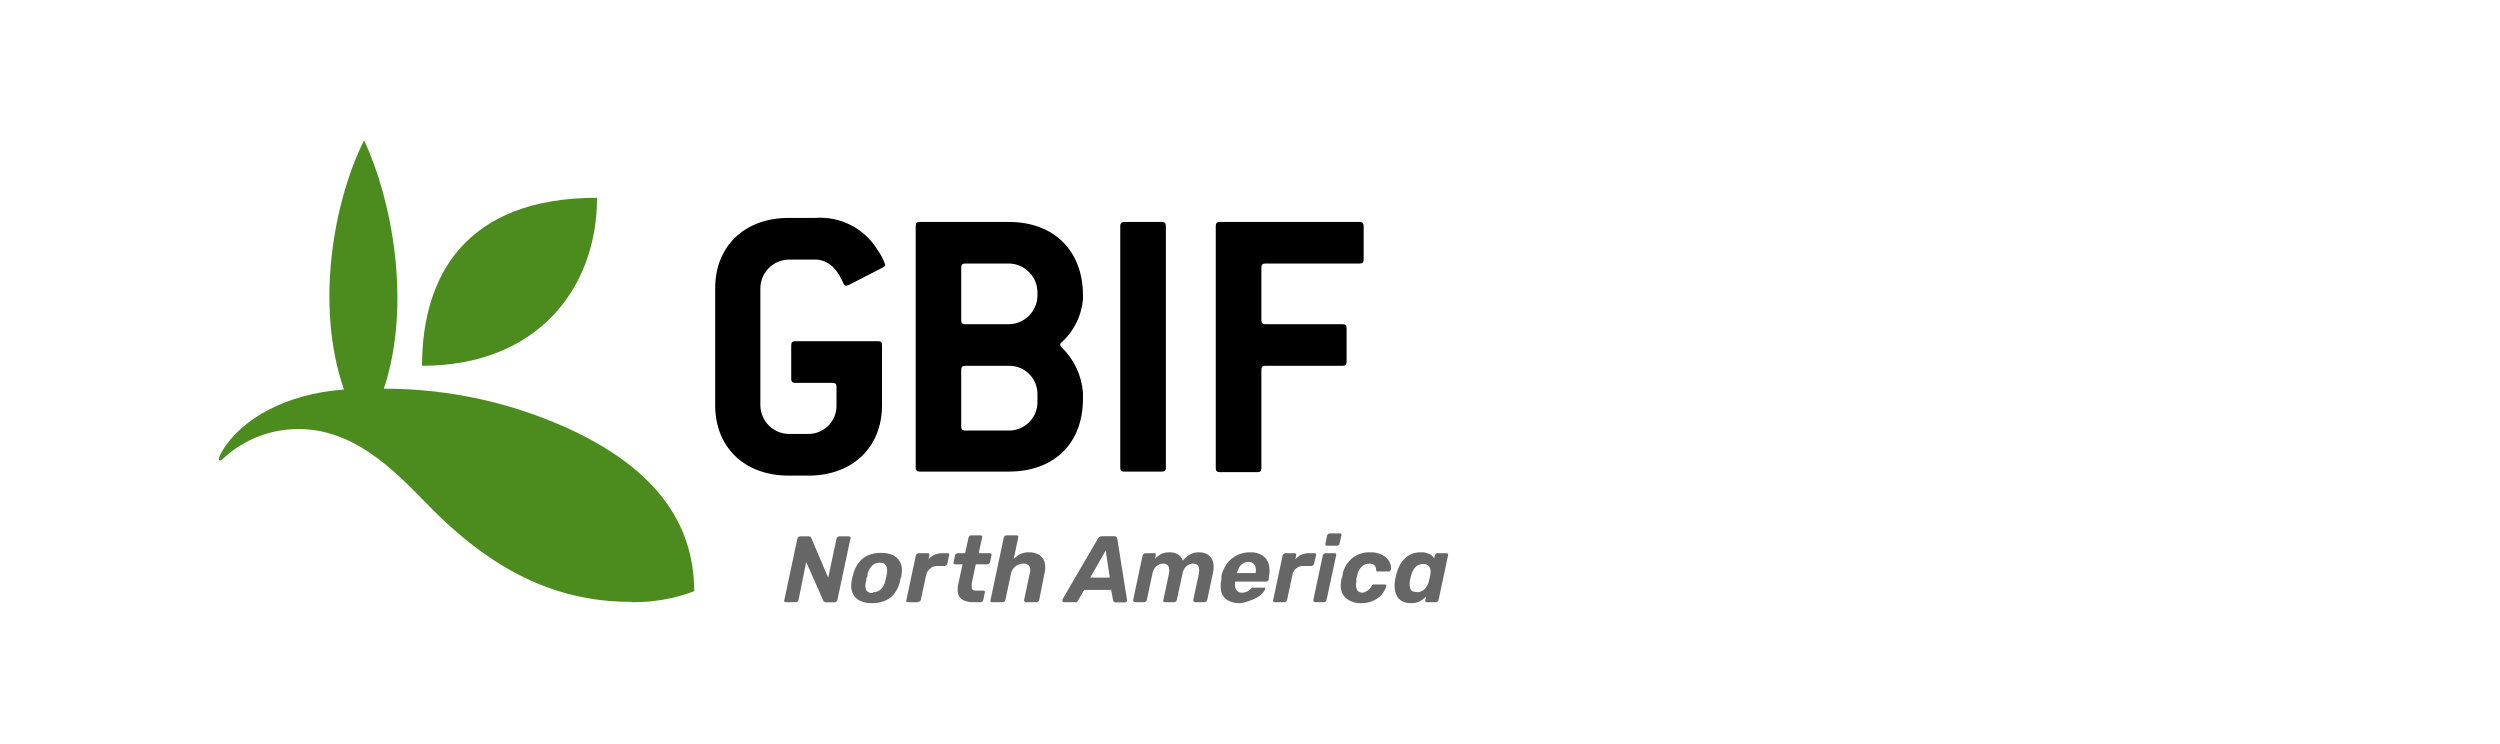
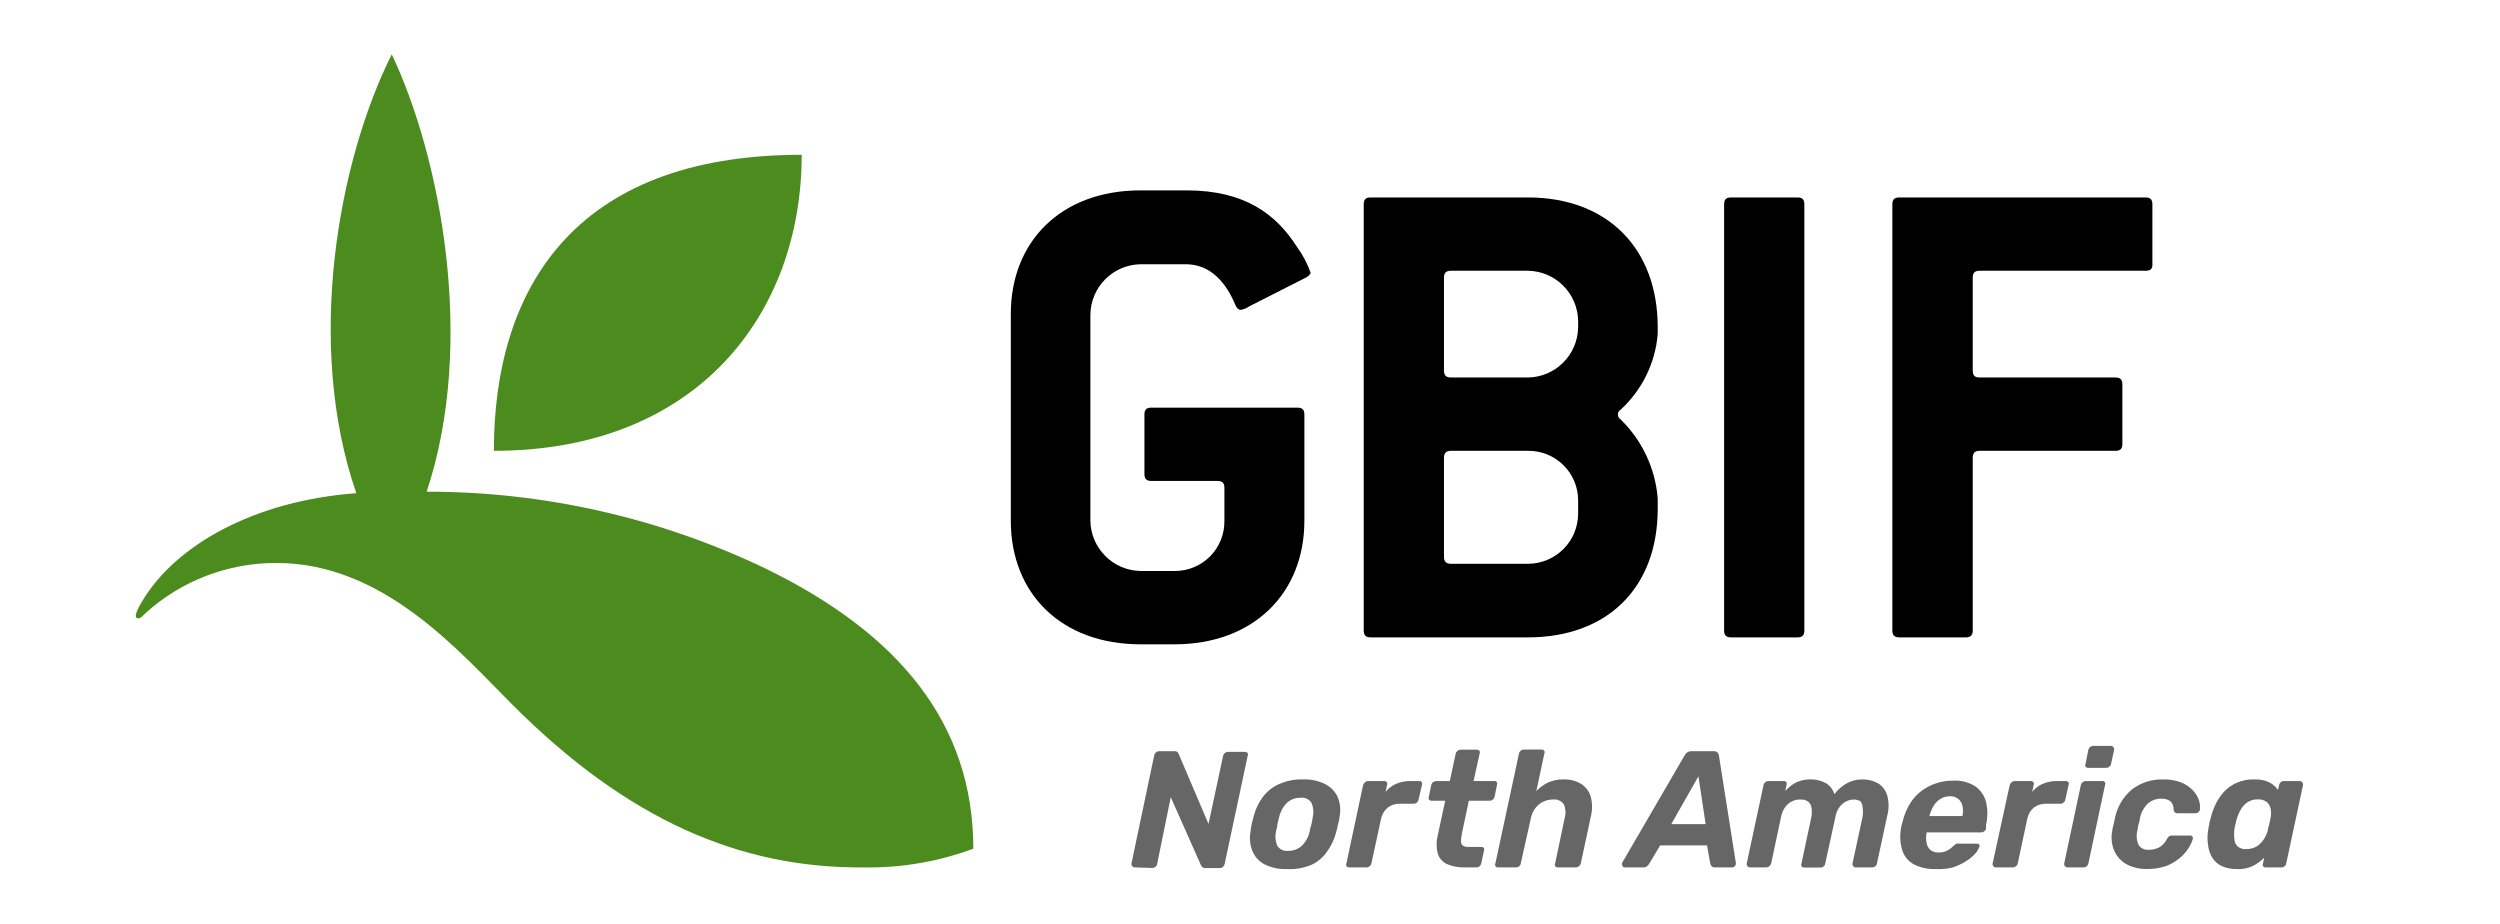
- <svg xmlns="http://www.w3.org/2000/svg" id="Layer_1" data-name="Layer 1" width="228.54" height="68" viewBox="0 0 228.54 68">
+ <svg xmlns="http://www.w3.org/2000/svg" id="Layer_1" data-name="Layer 1" width="184.11" height="68" viewBox="0 0 184.11 68">
  <defs>
    <style>.cls-1{fill:#4c8c1e;}.cls-2{fill:#666;}</style>
  </defs>
-   <path class="cls-1" d="M38.58,33.44c0-8.24,4-15.36,16-15.36,0,8.25-5.43,15.36-16,15.36" />
-   <path class="cls-1" d="M57.73,55.05a15.75,15.75,0,0,0,5.73-1c0-6.51-3.89-11.17-10.75-14.52a40.57,40.57,0,0,0-17.62-4c2.59-7.77.7-17.41-1.81-22.7-2.77,5.55-4.51,15.05-1.84,22.78-5.24.38-9.39,2.66-11.15,5.67-.13.23-.4.72-.24.8s.33-.14.45-.25a10.1,10.1,0,0,1,6.81-2.61c5.56,0,9.49,4.62,12.26,7.39,6,6,11.79,8.42,18.16,8.41" />
-   <path d="M80.71,24.45l-2.9,1.49a1.17,1.17,0,0,1-.44.18c-.11,0-.22-.07-.29-.25-.65-1.56-1.59-2.14-2.57-2.14H72.12a2.64,2.64,0,0,0-2.61,2.61V37.06a2.64,2.64,0,0,0,2.61,2.61h1.77a2.57,2.57,0,0,0,2.58-2.61v-1.7c0-.25-.11-.36-.37-.36H72.7c-.26,0-.37-.11-.37-.36V31.56c0-.26.11-.37.37-.37h7.57c.25,0,.36.11.36.37v5.5c0,3.77-2.64,6.42-6.74,6.42H72.12c-4.13,0-6.74-2.65-6.74-6.42V26.34c0-3.77,2.61-6.42,6.74-6.42h2.39a6.15,6.15,0,0,1,5.72,2.94,4.94,4.94,0,0,1,.69,1.34C80.92,24.31,80.85,24.38,80.71,24.45Z" />
-   <path d="M92.23,43.11H84.08c-.26,0-.37-.1-.37-.36V20.65c0-.25.11-.36.37-.36h8.15C96.36,20.29,99,22.93,99,27v.36a6,6,0,0,1-1.92,3.91.29.29,0,0,0,0,.51A6.44,6.44,0,0,1,99,35.9v.55C99,40.54,96.36,43.11,92.23,43.11ZM94.84,26.7a2.65,2.65,0,0,0-2.61-2.61h-4c-.25,0-.36.11-.36.36v4.82c0,.26.11.37.36.37h4A2.65,2.65,0,0,0,94.84,27Zm0,9.31a2.57,2.57,0,0,0-2.61-2.57h-4c-.25,0-.36.11-.36.36V39c0,.25.11.36.36.36h4a2.6,2.6,0,0,0,2.61-2.61Z" />
-   <path d="M106.22,43.11h-3.45c-.25,0-.36-.1-.36-.36V20.65c0-.25.11-.36.36-.36h3.45c.25,0,.36.11.36.36v22.1C106.58,43,106.47,43.11,106.22,43.11Z" />
-   <path d="M124.3,24.09h-8.63c-.25,0-.36.11-.36.36v4.82c0,.26.11.37.36.37h7.07c.25,0,.36.1.36.36v3.08c0,.25-.11.36-.36.36h-7.07c-.25,0-.36.11-.36.36v9c0,.26-.11.36-.36.36h-3.44c-.26,0-.37-.1-.37-.36V20.65c0-.25.11-.36.37-.36H124.3c.25,0,.36.11.36.36v3.08C124.66,24,124.55,24.09,124.3,24.09Z" />
-   <path class="cls-2" d="M71.84,55.05A.17.17,0,0,1,71.7,55a.16.16,0,0,1,0-.15l1.19-5.6a.26.26,0,0,1,.09-.16.27.27,0,0,1,.17-.06h.78a.24.24,0,0,1,.18.06.37.37,0,0,1,.06.1l1.54,3.62.76-3.56a.26.26,0,0,1,.09-.16.23.23,0,0,1,.16-.06h.87a.19.19,0,0,1,.15.06.21.21,0,0,1,0,.16l-1.19,5.6a.3.3,0,0,1-.09.15.27.27,0,0,1-.16.06H75.5a.21.21,0,0,1-.17-.06l-.07-.09L73.7,51.38,73,54.84a.24.24,0,0,1-.09.15.25.25,0,0,1-.17.06Z" />
-   <path class="cls-2" d="M79.7,55.14a2.35,2.35,0,0,1-1.12-.24,1.32,1.32,0,0,1-.64-.68,1.79,1.79,0,0,1-.1-1,3.63,3.63,0,0,1,.07-.39,2.28,2.28,0,0,1,.1-.38,2.8,2.8,0,0,1,.48-1,2.24,2.24,0,0,1,.84-.68,3.05,3.05,0,0,1,1.22-.23,2.48,2.48,0,0,1,1.12.23,1.43,1.43,0,0,1,.65.68,1.66,1.66,0,0,1,.1,1c0,.1,0,.23-.07.38s-.06.28-.09.39a3,3,0,0,1-.47,1,2.15,2.15,0,0,1-.84.68A2.93,2.93,0,0,1,79.7,55.14Zm.11-1a1,1,0,0,0,.71-.26,1.5,1.5,0,0,0,.41-.77,3.17,3.17,0,0,0,.08-.35,2.28,2.28,0,0,0,.07-.34A1.17,1.17,0,0,0,81,51.7a.59.59,0,0,0-.57-.26,1,1,0,0,0-.7.26,1.63,1.63,0,0,0-.42.77c0,.08,0,.2-.08.34s0,.26-.06.35a1.24,1.24,0,0,0,0,.77A.6.6,0,0,0,79.81,54.19Z" />
-   <path class="cls-2" d="M83,55.05a.17.17,0,0,1-.14-.06.16.16,0,0,1,0-.15l.86-4.05a.24.24,0,0,1,.09-.15.28.28,0,0,1,.17-.07h.84a.16.16,0,0,1,.13.07.19.19,0,0,1,0,.15l-.07.34a1.63,1.63,0,0,1,.52-.41,1.79,1.79,0,0,1,.77-.15h.46a.15.15,0,0,1,.13.06.15.15,0,0,1,0,.16l-.16.74a.24.24,0,0,1-.09.15.25.25,0,0,1-.16.06h-.75A1,1,0,0,0,85,52a1.06,1.06,0,0,0-.34.59l-.49,2.29A.24.24,0,0,1,84,55a.25.25,0,0,1-.17.06Z" />
-   <path class="cls-2" d="M89,55.05a2,2,0,0,1-.93-.18.84.84,0,0,1-.47-.54,1.92,1.92,0,0,1,0-.93l.39-1.81h-.67a.16.16,0,0,1-.14-.06.15.15,0,0,1,0-.16l.12-.58a.26.26,0,0,1,.09-.16.27.27,0,0,1,.16-.06h.68l.31-1.42a.24.24,0,0,1,.09-.15.23.23,0,0,1,.16-.06h.85a.18.18,0,0,1,.14.06.19.19,0,0,1,0,.15l-.31,1.42H90.5a.14.14,0,0,1,.13.06.21.21,0,0,1,0,.16l-.12.58a.24.24,0,0,1-.09.16.27.27,0,0,1-.17.06H89.2l-.36,1.7a1.89,1.89,0,0,0,0,.38.26.26,0,0,0,.08.24.51.51,0,0,0,.32.08h.65a.15.15,0,0,1,.13.06.14.14,0,0,1,0,.15l-.13.64a.29.29,0,0,1-.09.15.25.25,0,0,1-.16.06Z" />
-   <path class="cls-2" d="M90.69,55.05a.17.17,0,0,1-.14-.06.16.16,0,0,1,0-.15l1.21-5.69a.24.24,0,0,1,.09-.15.25.25,0,0,1,.16-.06h.93a.17.17,0,0,1,.14.06.19.19,0,0,1,0,.15l-.41,1.94a2.21,2.21,0,0,1,.61-.44,1.78,1.78,0,0,1,.8-.16,1.6,1.6,0,0,1,.91.23,1.16,1.16,0,0,1,.5.66,2,2,0,0,1,0,1L95,54.84a.24.24,0,0,1-.09.15.23.23,0,0,1-.16.06H93.8a.17.17,0,0,1-.18-.21l.5-2.35a1,1,0,0,0,0-.71.61.61,0,0,0-.57-.26,1.22,1.22,0,0,0-.5.11,1.3,1.3,0,0,0-.41.33,1.22,1.22,0,0,0-.23.53l-.5,2.35a.24.24,0,0,1-.09.15.23.23,0,0,1-.16.06Z" />
-   <path class="cls-2" d="M97.28,55.05a.16.16,0,0,1-.15-.09.18.18,0,0,1,0-.17l3.22-5.53a.46.46,0,0,1,.14-.17.37.37,0,0,1,.23-.07h1.15a.28.28,0,0,1,.2.07.33.33,0,0,1,.07.17l.88,5.53A.23.23,0,0,1,103,55a.18.18,0,0,1-.15.07H102a.22.22,0,0,1-.18-.06.37.37,0,0,1-.07-.14l-.17-.94H99.11l-.58,1a.4.4,0,0,1-.11.12.33.33,0,0,1-.19,0Zm2.39-2.25h1.78l-.37-2.48Z" />
-   <path class="cls-2" d="M103.76,55.05a.18.18,0,0,1-.17-.21l.86-4.05a.34.34,0,0,1,.1-.16.25.25,0,0,1,.16-.06h.8a.18.18,0,0,1,.14.06.21.21,0,0,1,0,.16l-.06.29a1.81,1.81,0,0,1,.33-.29,1.23,1.23,0,0,1,.41-.22,1.84,1.84,0,0,1,.56-.08,1.43,1.43,0,0,1,.81.2,1,1,0,0,1,.43.56,2.19,2.19,0,0,1,.63-.55,1.64,1.64,0,0,1,.84-.21,1.58,1.58,0,0,1,.8.2,1.17,1.17,0,0,1,.48.62,2.13,2.13,0,0,1,0,1.07l-.52,2.46a.38.38,0,0,1-.09.15.27.27,0,0,1-.16.06h-.86a.18.18,0,0,1-.17-.21l.52-2.39a1.51,1.51,0,0,0,0-.55.39.39,0,0,0-.19-.29.63.63,0,0,0-.35-.09.91.91,0,0,0-.37.09.87.87,0,0,0-.36.29,1.16,1.16,0,0,0-.23.55l-.52,2.39a.24.24,0,0,1-.09.15.23.23,0,0,1-.16.06h-.84a.16.16,0,0,1-.14-.06.16.16,0,0,1,0-.15l.51-2.39a1.35,1.35,0,0,0,0-.55.43.43,0,0,0-.2-.29.59.59,0,0,0-.34-.09.87.87,0,0,0-.37.09.91.91,0,0,0-.36.29,1.23,1.23,0,0,0-.24.54l-.51,2.4a.24.24,0,0,1-.09.15.25.25,0,0,1-.16.06Z" />
-   <path class="cls-2" d="M113.35,55.14a2.12,2.12,0,0,1-1.09-.25,1.25,1.25,0,0,1-.6-.73,2.4,2.4,0,0,1,0-1.18l0-.18c0-.08,0-.14,0-.19a3.34,3.34,0,0,1,.54-1.14,2.58,2.58,0,0,1,.91-.73,2.71,2.71,0,0,1,1.18-.25,1.93,1.93,0,0,1,1.14.3,1.4,1.4,0,0,1,.56.8,2.6,2.6,0,0,1,0,1.18l0,.2a.24.24,0,0,1-.09.14.28.28,0,0,1-.18.06h-2.8a0,0,0,0,1,0,0s0,0,0,0a1.45,1.45,0,0,0,0,.51.59.59,0,0,0,.62.5,1,1,0,0,0,.36-.06,1,1,0,0,0,.27-.15,1.22,1.22,0,0,0,.16-.14.49.49,0,0,1,.15-.11l.15,0h.9a.14.14,0,0,1,.13,0s0,.07,0,.13a1.25,1.25,0,0,1-.21.34,2.54,2.54,0,0,1-.48.4,3.6,3.6,0,0,1-.71.32A3.28,3.28,0,0,1,113.35,55.14Zm-.26-2.75h1.69v0a1.08,1.08,0,0,0,0-.53.6.6,0,0,0-.22-.36.65.65,0,0,0-.43-.13.86.86,0,0,0-.48.13.89.89,0,0,0-.36.36,2,2,0,0,0-.22.53Z" />
-   <path class="cls-2" d="M116.53,55.05a.18.18,0,0,1-.14-.06.19.19,0,0,1,0-.15l.86-4.05a.24.24,0,0,1,.09-.15.28.28,0,0,1,.17-.07h.84a.16.16,0,0,1,.13.07.14.14,0,0,1,0,.15l-.06.34a1.53,1.53,0,0,1,.52-.41,1.76,1.76,0,0,1,.77-.15h.45a.18.18,0,0,1,.14.06.21.21,0,0,1,0,.16l-.17.74a.24.24,0,0,1-.09.15.25.25,0,0,1-.16.06h-.75a1,1,0,0,0-.64.22,1.06,1.06,0,0,0-.34.59l-.49,2.29a.24.24,0,0,1-.09.15.25.25,0,0,1-.17.06Z" />
-   <path class="cls-2" d="M120.23,55.05a.18.18,0,0,1-.17-.21l.86-4.05a.27.27,0,0,1,.1-.16.25.25,0,0,1,.16-.06H122a.17.17,0,0,1,.14.06.21.21,0,0,1,0,.16l-.87,4.05a.28.28,0,0,1-.08.15.25.25,0,0,1-.17.06Zm1.08-5.16a.17.17,0,0,1-.14-.06.22.22,0,0,1,0-.16l.14-.69a.51.51,0,0,1,.09-.16.27.27,0,0,1,.17-.06h.91a.17.17,0,0,1,.14.06.22.22,0,0,1,0,.16l-.16.69a.23.23,0,0,1-.08.16.27.27,0,0,1-.17.06Z" />
-   <path class="cls-2" d="M124.37,55.14a2.16,2.16,0,0,1-1-.24,1.5,1.5,0,0,1-.67-.67,1.76,1.76,0,0,1-.1-1.06c0-.1,0-.21.07-.35s.05-.26.07-.35a2.6,2.6,0,0,1,.89-1.46,2.49,2.49,0,0,1,1.63-.52,2.4,2.4,0,0,1,.94.16,1.81,1.81,0,0,1,.6.41,1.23,1.23,0,0,1,.3.51,1,1,0,0,1,.06.46.22.22,0,0,1-.08.15.2.2,0,0,1-.15.06H126a.17.17,0,0,1-.13,0,.19.19,0,0,1-.07-.14.56.56,0,0,0-.17-.44.68.68,0,0,0-.46-.13,1,1,0,0,0-.67.25,1.39,1.39,0,0,0-.42.77c0,.11-.06.22-.08.32s0,.21,0,.29a1.16,1.16,0,0,0,.06.78.6.6,0,0,0,.54.24A1.08,1.08,0,0,0,125,54a1.1,1.1,0,0,0,.39-.43.57.57,0,0,1,.11-.14.24.24,0,0,1,.15,0h.93a.17.17,0,0,1,.14.06.16.16,0,0,1,0,.15,1.55,1.55,0,0,1-.21.44,2.22,2.22,0,0,1-.44.51,2.44,2.44,0,0,1-.73.41A2.88,2.88,0,0,1,124.37,55.14Z" />
-   <path class="cls-2" d="M129,55.14a1.89,1.89,0,0,1-.75-.14,1.19,1.19,0,0,1-.49-.42,1.58,1.58,0,0,1-.24-.64,2.6,2.6,0,0,1,0-.83q0-.16.06-.3l.06-.29a4.65,4.65,0,0,1,.3-.82,2.52,2.52,0,0,1,.47-.64,1.87,1.87,0,0,1,.64-.42,2.14,2.14,0,0,1,.82-.15,1.59,1.59,0,0,1,.81.16,1.16,1.16,0,0,1,.43.39l.05-.25a.26.26,0,0,1,.09-.16.25.25,0,0,1,.16-.06h.82a.17.17,0,0,1,.14.06.21.21,0,0,1,0,.16l-.86,4.05a.28.28,0,0,1-.08.15.27.27,0,0,1-.17.06h-.82a.17.17,0,0,1-.14-.06.19.19,0,0,1,0-.15l.06-.3a2.14,2.14,0,0,1-.57.43A1.71,1.71,0,0,1,129,55.14Zm.49-1a1,1,0,0,0,.55-.14,1.19,1.19,0,0,0,.37-.37,1.46,1.46,0,0,0,.21-.48c0-.11.06-.22.08-.33l.06-.32a1.14,1.14,0,0,0,0-.45.65.65,0,0,0-.2-.35.71.71,0,0,0-.47-.14,1,1,0,0,0-.52.14,1.16,1.16,0,0,0-.35.38,2.38,2.38,0,0,0-.22.51l-.06.26a2.61,2.61,0,0,0-.06.27,2.93,2.93,0,0,0,0,.51.58.58,0,0,0,.17.37A.61.61,0,0,0,129.5,54.1Z" />
+   <path class="cls-1" d="M36.37,33.2c0-11.69,5.7-21.8,22.67-21.8,0,11.71-7.7,21.8-22.67,21.8" />
+   <path class="cls-1" d="M63.55,63.88a22.18,22.18,0,0,0,8.13-1.38c0-9.24-5.51-15.85-15.26-20.61a57.61,57.61,0,0,0-25-5.68c3.67-11,1-24.7-2.57-32.21-3.94,7.87-6.4,21.35-2.61,32.32-7.44.55-13.34,3.78-15.83,8.06-.19.32-.57,1-.34,1.13s.47-.19.64-.35a14.29,14.29,0,0,1,9.66-3.7c7.9,0,13.47,6.55,17.41,10.48,8.46,8.46,16.73,12,25.77,11.94" />
+   <path d="M96.16,20.45,92,22.56a1.61,1.61,0,0,1-.61.26c-.16,0-.31-.11-.41-.36-.93-2.22-2.27-3-3.66-3H84a3.76,3.76,0,0,0-3.7,3.7V38.35a3.76,3.76,0,0,0,3.7,3.7h2.52a3.64,3.64,0,0,0,3.65-3.7V35.93c0-.36-.15-.51-.51-.51H84.79c-.36,0-.51-.16-.51-.52V30.53c0-.36.15-.51.51-.51H95.54c.36,0,.52.15.52.51v7.82c0,5.35-3.76,9.1-9.57,9.1H84c-5.86,0-9.56-3.75-9.56-9.1V23.12c0-5.34,3.7-9.1,9.56-9.1h3.39c4.27,0,6.59,1.75,8.13,4.17a7.37,7.37,0,0,1,1,1.9C96.47,20.24,96.36,20.35,96.16,20.45Z" />
+   <path d="M112.51,46.94H100.94c-.36,0-.51-.16-.51-.52V15.05c0-.36.15-.51.51-.51h11.57c5.87,0,9.57,3.75,9.57,9.56v.52a8.52,8.52,0,0,1-2.73,5.55.42.42,0,0,0,0,.72,9.13,9.13,0,0,1,2.73,5.81v.77C122.08,43.28,118.38,46.94,112.51,46.94Zm3.71-23.3a3.75,3.75,0,0,0-3.71-3.7h-5.65c-.36,0-.52.15-.52.51v6.84c0,.36.16.51.52.51h5.65a3.75,3.75,0,0,0,3.71-3.7Zm0,13.22a3.65,3.65,0,0,0-3.71-3.66h-5.65c-.36,0-.52.16-.52.52V41c0,.36.16.52.52.52h5.65a3.7,3.7,0,0,0,3.71-3.71Z" />
+   <path d="M132.37,46.94h-4.89c-.36,0-.51-.16-.51-.52V15.05c0-.36.15-.51.51-.51h4.89c.36,0,.51.15.51.51V46.42C132.88,46.78,132.73,46.94,132.37,46.94Z" />
+   <path d="M158,19.94H145.79c-.36,0-.51.15-.51.51v6.84c0,.36.15.51.51.51h10c.36,0,.51.16.51.52v4.37c0,.36-.15.51-.51.51h-10c-.36,0-.51.16-.51.52v12.7c0,.36-.16.52-.52.52h-4.88c-.36,0-.52-.16-.52-.52V15.05c0-.36.16-.51.52-.51H158c.36,0,.51.15.51.51v4.37C158.54,19.78,158.39,19.94,158,19.94Z" />
+   <path class="cls-2" d="M83.57,63.88a.25.25,0,0,1-.24-.31L85,55.63a.38.38,0,0,1,.13-.22.36.36,0,0,1,.24-.09h1.1a.37.37,0,0,1,.26.08.34.34,0,0,1,.08.14L89,60.68l1.07-5a.38.38,0,0,1,.13-.22.36.36,0,0,1,.24-.09h1.24a.24.24,0,0,1,.2.09.27.27,0,0,1,0,.22l-1.69,7.94a.4.4,0,0,1-.12.22.35.35,0,0,1-.23.09H88.78a.29.29,0,0,1-.25-.09.38.38,0,0,1-.09-.13l-2.22-5-1,4.9a.3.3,0,0,1-.12.22.36.36,0,0,1-.24.09Z" />
+   <path class="cls-2" d="M94.74,64a3.35,3.35,0,0,1-1.6-.34,1.89,1.89,0,0,1-.91-1,2.55,2.55,0,0,1-.13-1.45,3.39,3.39,0,0,1,.09-.56,5.25,5.25,0,0,1,.14-.54A4,4,0,0,1,93,58.69a3,3,0,0,1,1.2-.95A4.06,4.06,0,0,1,96,57.4a3.32,3.32,0,0,1,1.58.34,2,2,0,0,1,.93.95,2.49,2.49,0,0,1,.14,1.46c0,.16-.06.34-.11.54a5.22,5.22,0,0,1-.13.56,4.2,4.2,0,0,1-.67,1.45,2.86,2.86,0,0,1-1.18,1A4.14,4.14,0,0,1,94.74,64Zm.14-1.34a1.45,1.45,0,0,0,1-.38,2.15,2.15,0,0,0,.58-1.09c0-.12.07-.29.12-.49s.07-.37.09-.49a1.7,1.7,0,0,0-.09-1.09.82.82,0,0,0-.8-.37,1.41,1.41,0,0,0-1,.37,2.24,2.24,0,0,0-.59,1.09l-.12.49c0,.2-.07.37-.09.49a1.77,1.77,0,0,0,.08,1.09A.83.83,0,0,0,94.88,62.66Z" />
+   <path class="cls-2" d="M99.36,63.88a.25.25,0,0,1-.2-.09.26.26,0,0,1,0-.22l1.22-5.74a.41.41,0,0,1,.14-.21.32.32,0,0,1,.23-.1h1.2a.22.22,0,0,1,.19.1.25.25,0,0,1,0,.21l-.1.49a2,2,0,0,1,.74-.58,2.56,2.56,0,0,1,1.1-.22h.64a.22.22,0,0,1,.19.09.27.27,0,0,1,0,.22l-.24,1.05a.34.34,0,0,1-.13.22.31.31,0,0,1-.22.09H103.1a1.42,1.42,0,0,0-.91.29,1.51,1.51,0,0,0-.49.85L101,63.57a.38.38,0,0,1-.37.31Z" />
+   <path class="cls-2" d="M107.88,63.88a3.09,3.09,0,0,1-1.33-.25,1.26,1.26,0,0,1-.67-.78,2.65,2.65,0,0,1,0-1.32l.55-2.56h-1a.24.24,0,0,1-.2-.09.27.27,0,0,1,0-.22l.17-.83a.38.38,0,0,1,.13-.22.4.4,0,0,1,.24-.09h1l.43-2a.38.38,0,0,1,.37-.31h1.19a.24.24,0,0,1,.2.09.26.26,0,0,1,0,.22l-.44,2h1.53a.21.21,0,0,1,.19.09.31.31,0,0,1,0,.22l-.17.83a.38.38,0,0,1-.13.22.36.36,0,0,1-.24.09h-1.53l-.51,2.42a4.09,4.09,0,0,0-.07.53.45.45,0,0,0,.12.34.68.68,0,0,0,.45.11h.93a.23.23,0,0,1,.19.09.25.25,0,0,1,0,.21l-.19.9a.36.36,0,0,1-.13.22.32.32,0,0,1-.23.09Z" />
+   <path class="cls-2" d="M110.33,63.88a.25.25,0,0,1-.2-.09.26.26,0,0,1,0-.22l1.73-8.06a.32.32,0,0,1,.13-.22.31.31,0,0,1,.22-.09h1.32a.23.23,0,0,1,.2.09.26.26,0,0,1,0,.22l-.59,2.75a3.13,3.13,0,0,1,.86-.63,2.66,2.66,0,0,1,1.14-.23,2.37,2.37,0,0,1,1.3.33,1.66,1.66,0,0,1,.71.94,3,3,0,0,1,0,1.49l-.73,3.41a.39.39,0,0,1-.36.31h-1.33a.23.23,0,0,1-.2-.09.23.23,0,0,1,0-.22l.7-3.33a1.49,1.49,0,0,0-.06-1,.84.84,0,0,0-.8-.36,1.61,1.61,0,0,0-.72.16,1.57,1.57,0,0,0-.57.46,1.85,1.85,0,0,0-.34.75L112,63.57a.3.3,0,0,1-.12.22.33.33,0,0,1-.23.09Z" />
+   <path class="cls-2" d="M119.68,63.88a.19.19,0,0,1-.2-.12.25.25,0,0,1,0-.25l4.57-7.86a.83.83,0,0,1,.19-.23.54.54,0,0,1,.33-.1h1.64a.38.38,0,0,1,.28.1.4.4,0,0,1,.1.23l1.24,7.86a.3.3,0,0,1-.06.27.26.26,0,0,1-.22.1h-1.24a.31.31,0,0,1-.26-.09.44.44,0,0,1-.1-.19l-.24-1.34h-3.45l-.82,1.37a.64.64,0,0,1-.16.17.4.4,0,0,1-.26.08Zm3.4-3.19h2.53l-.53-3.52Z" />
+   <path class="cls-2" d="M128.89,63.88a.25.25,0,0,1-.2-.09.26.26,0,0,1-.05-.22l1.23-5.74a.34.34,0,0,1,.13-.22.35.35,0,0,1,.23-.09h1.14a.23.23,0,0,1,.19.09.27.27,0,0,1,0,.22l-.08.41a3.8,3.8,0,0,1,.47-.42,2.26,2.26,0,0,1,.58-.3,2.39,2.39,0,0,1,.79-.12,2.24,2.24,0,0,1,1.16.28,1.45,1.45,0,0,1,.61.8,3.15,3.15,0,0,1,.89-.78,2.29,2.29,0,0,1,1.19-.3,2.19,2.19,0,0,1,1.14.29,1.56,1.56,0,0,1,.67.88,2.85,2.85,0,0,1,0,1.52l-.75,3.48a.3.3,0,0,1-.12.22.35.35,0,0,1-.23.09h-1.21a.22.22,0,0,1-.19-.09.23.23,0,0,1-.05-.22l.73-3.38a2.18,2.18,0,0,0,0-.79A.61.61,0,0,0,137,59a1,1,0,0,0-.5-.12A1.35,1.35,0,0,0,136,59a1.31,1.31,0,0,0-.51.41,1.64,1.64,0,0,0-.33.79l-.74,3.38a.3.3,0,0,1-.12.22.32.32,0,0,1-.23.09h-1.2a.24.24,0,0,1-.2-.09.26.26,0,0,1,0-.22l.72-3.38a2,2,0,0,0,0-.79.63.63,0,0,0-.28-.41.9.9,0,0,0-.48-.12A1.25,1.25,0,0,0,132,59a1.31,1.31,0,0,0-.51.41,1.77,1.77,0,0,0-.33.77l-.72,3.39a.39.39,0,0,1-.36.31Z" />
+   <path class="cls-2" d="M142.49,64a3.17,3.17,0,0,1-1.55-.35,1.76,1.76,0,0,1-.84-1A3.38,3.38,0,0,1,140,61q0-.11.06-.27a1.2,1.2,0,0,1,.07-.26,4.34,4.34,0,0,1,.76-1.62,3.49,3.49,0,0,1,1.28-1,3.9,3.9,0,0,1,1.68-.36,2.74,2.74,0,0,1,1.62.42,2,2,0,0,1,.79,1.15,3.61,3.61,0,0,1,0,1.67l0,.28a.34.34,0,0,1-.13.21.39.39,0,0,1-.25.08h-4a.11.11,0,0,1,0,0,.43.43,0,0,1,0,.05,1.74,1.74,0,0,0,0,.72.89.89,0,0,0,.28.52.87.87,0,0,0,.59.19,1.32,1.32,0,0,0,.89-.29l.24-.21a.84.84,0,0,1,.21-.15.61.61,0,0,1,.22,0h1.27a.24.24,0,0,1,.18.06.2.2,0,0,1,0,.19,1.53,1.53,0,0,1-.3.49,3.33,3.33,0,0,1-.68.56,4.73,4.73,0,0,1-1,.46A4.37,4.37,0,0,1,142.49,64Zm-.37-3.9h2.4v0a1.71,1.71,0,0,0,0-.77.9.9,0,0,0-.31-.5.93.93,0,0,0-.61-.19,1.26,1.26,0,0,0-.69.19,1.49,1.49,0,0,0-.5.5,2.7,2.7,0,0,0-.32.77Z" />
+   <path class="cls-2" d="M147,63.88a.24.24,0,0,1-.2-.09.23.23,0,0,1-.05-.22L148,57.83a.36.36,0,0,1,.14-.21.32.32,0,0,1,.23-.1h1.2a.22.22,0,0,1,.19.1.25.25,0,0,1,0,.21l-.1.49a2,2,0,0,1,.74-.58,2.55,2.55,0,0,1,1.09-.22h.65a.22.22,0,0,1,.19.09.24.24,0,0,1,0,.22l-.23,1.05a.34.34,0,0,1-.13.22.33.33,0,0,1-.22.09h-1.07a1.44,1.44,0,0,0-.91.29,1.49,1.49,0,0,0-.48.85l-.69,3.24a.38.38,0,0,1-.37.31Z" />
+   <path class="cls-2" d="M152.26,63.88a.25.25,0,0,1-.24-.31l1.22-5.74a.38.38,0,0,1,.13-.22.38.38,0,0,1,.24-.09h1.22a.21.21,0,0,1,.19.09.27.27,0,0,1,0,.22l-1.22,5.74a.4.4,0,0,1-.12.22.36.36,0,0,1-.24.09Zm1.53-7.33a.23.23,0,0,1-.2-.09.24.24,0,0,1,0-.22l.2-1a.38.38,0,0,1,.13-.22.36.36,0,0,1,.24-.09h1.28a.23.23,0,0,1,.2.09.27.27,0,0,1,.05.22l-.22,1a.3.3,0,0,1-.13.22.35.35,0,0,1-.23.09Z" />
+   <path class="cls-2" d="M158.13,64a3.19,3.19,0,0,1-1.48-.33,2.08,2.08,0,0,1-.94-1,2.48,2.48,0,0,1-.15-1.51c0-.13.06-.29.1-.49s.08-.37.11-.5A3.7,3.7,0,0,1,157,58.14a3.62,3.62,0,0,1,2.32-.74,3.45,3.45,0,0,1,1.33.23,2.5,2.5,0,0,1,.85.58,2,2,0,0,1,.44.73,1.73,1.73,0,0,1,.08.65.36.36,0,0,1-.11.22.32.32,0,0,1-.22.08h-1.34a.24.24,0,0,1-.18-.06.31.31,0,0,1-.1-.19.79.79,0,0,0-.23-.63,1,1,0,0,0-.66-.19,1.48,1.48,0,0,0-1,.35,2.11,2.11,0,0,0-.59,1.1c0,.16-.08.31-.11.46a3.92,3.92,0,0,0-.07.41,1.61,1.61,0,0,0,.09,1.1.82.82,0,0,0,.76.34,1.55,1.55,0,0,0,.76-.18,1.45,1.45,0,0,0,.56-.61.69.69,0,0,1,.15-.2.38.38,0,0,1,.22-.06h1.32a.24.24,0,0,1,.2.09.28.28,0,0,1,0,.22,2.63,2.63,0,0,1-.3.62,3.16,3.16,0,0,1-.63.72,3.52,3.52,0,0,1-1,.59A4.28,4.28,0,0,1,158.13,64Z" />
+   <path class="cls-2" d="M164.71,64a2.59,2.59,0,0,1-1.05-.2,1.65,1.65,0,0,1-.71-.59,2.15,2.15,0,0,1-.33-.91,3.38,3.38,0,0,1,0-1.18,4.16,4.16,0,0,1,.08-.43c0-.12.06-.26.09-.4a5.06,5.06,0,0,1,.43-1.17,3.6,3.6,0,0,1,.66-.91,2.8,2.8,0,0,1,.91-.59A2.86,2.86,0,0,1,166,57.4a2.33,2.33,0,0,1,1.15.23,1.72,1.72,0,0,1,.61.55l.08-.35a.37.37,0,0,1,.12-.22.35.35,0,0,1,.23-.09h1.16a.23.23,0,0,1,.2.09.27.27,0,0,1,.05.22l-1.23,5.74a.3.3,0,0,1-.12.22.32.32,0,0,1-.23.09h-1.16a.23.23,0,0,1-.2-.09.26.26,0,0,1,0-.22l.09-.41a3.41,3.41,0,0,1-.81.6A2.41,2.41,0,0,1,164.71,64Zm.7-1.47a1.52,1.52,0,0,0,.79-.2,1.75,1.75,0,0,0,.52-.53,2.17,2.17,0,0,0,.3-.68c0-.16.08-.31.11-.47l.09-.45a1.72,1.72,0,0,0,0-.64.88.88,0,0,0-.29-.5,1,1,0,0,0-.67-.19,1.33,1.33,0,0,0-.73.2,1.59,1.59,0,0,0-.5.53,3.33,3.33,0,0,0-.31.72l-.09.38a2.87,2.87,0,0,0-.08.38,2.91,2.91,0,0,0,0,.72.79.79,0,0,0,.23.53A.86.86,0,0,0,165.41,62.53Z" />
</svg>
